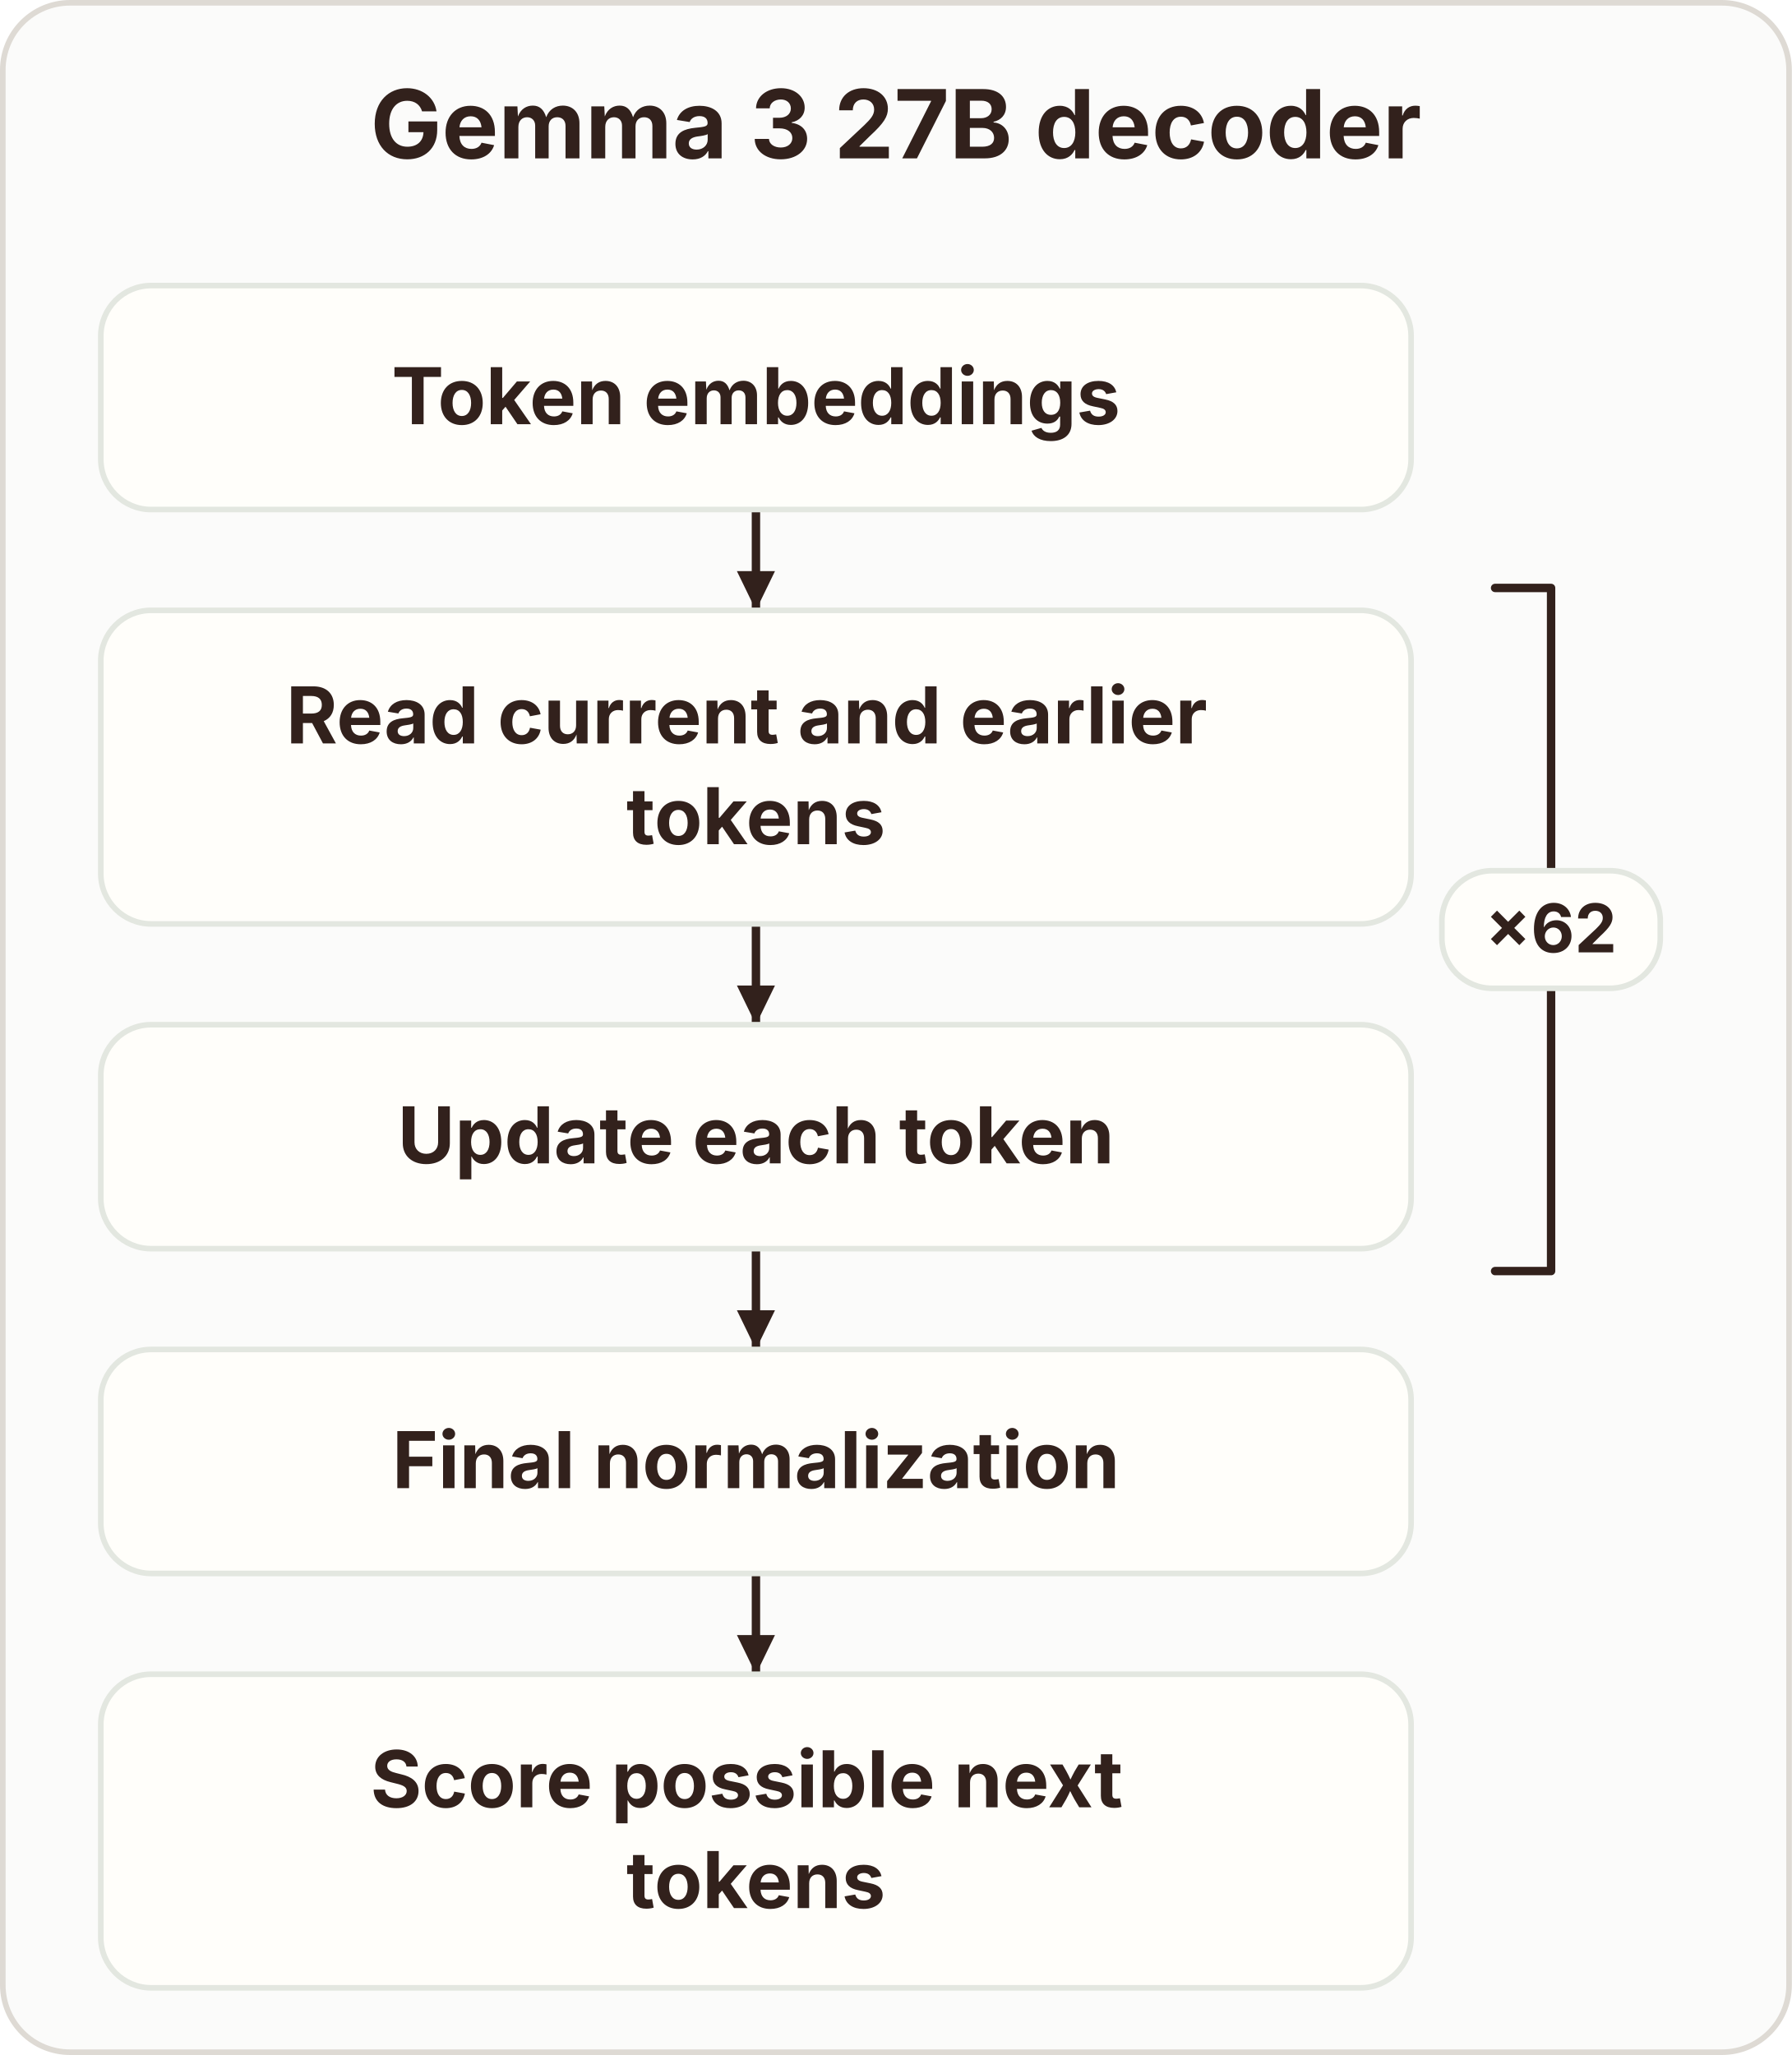
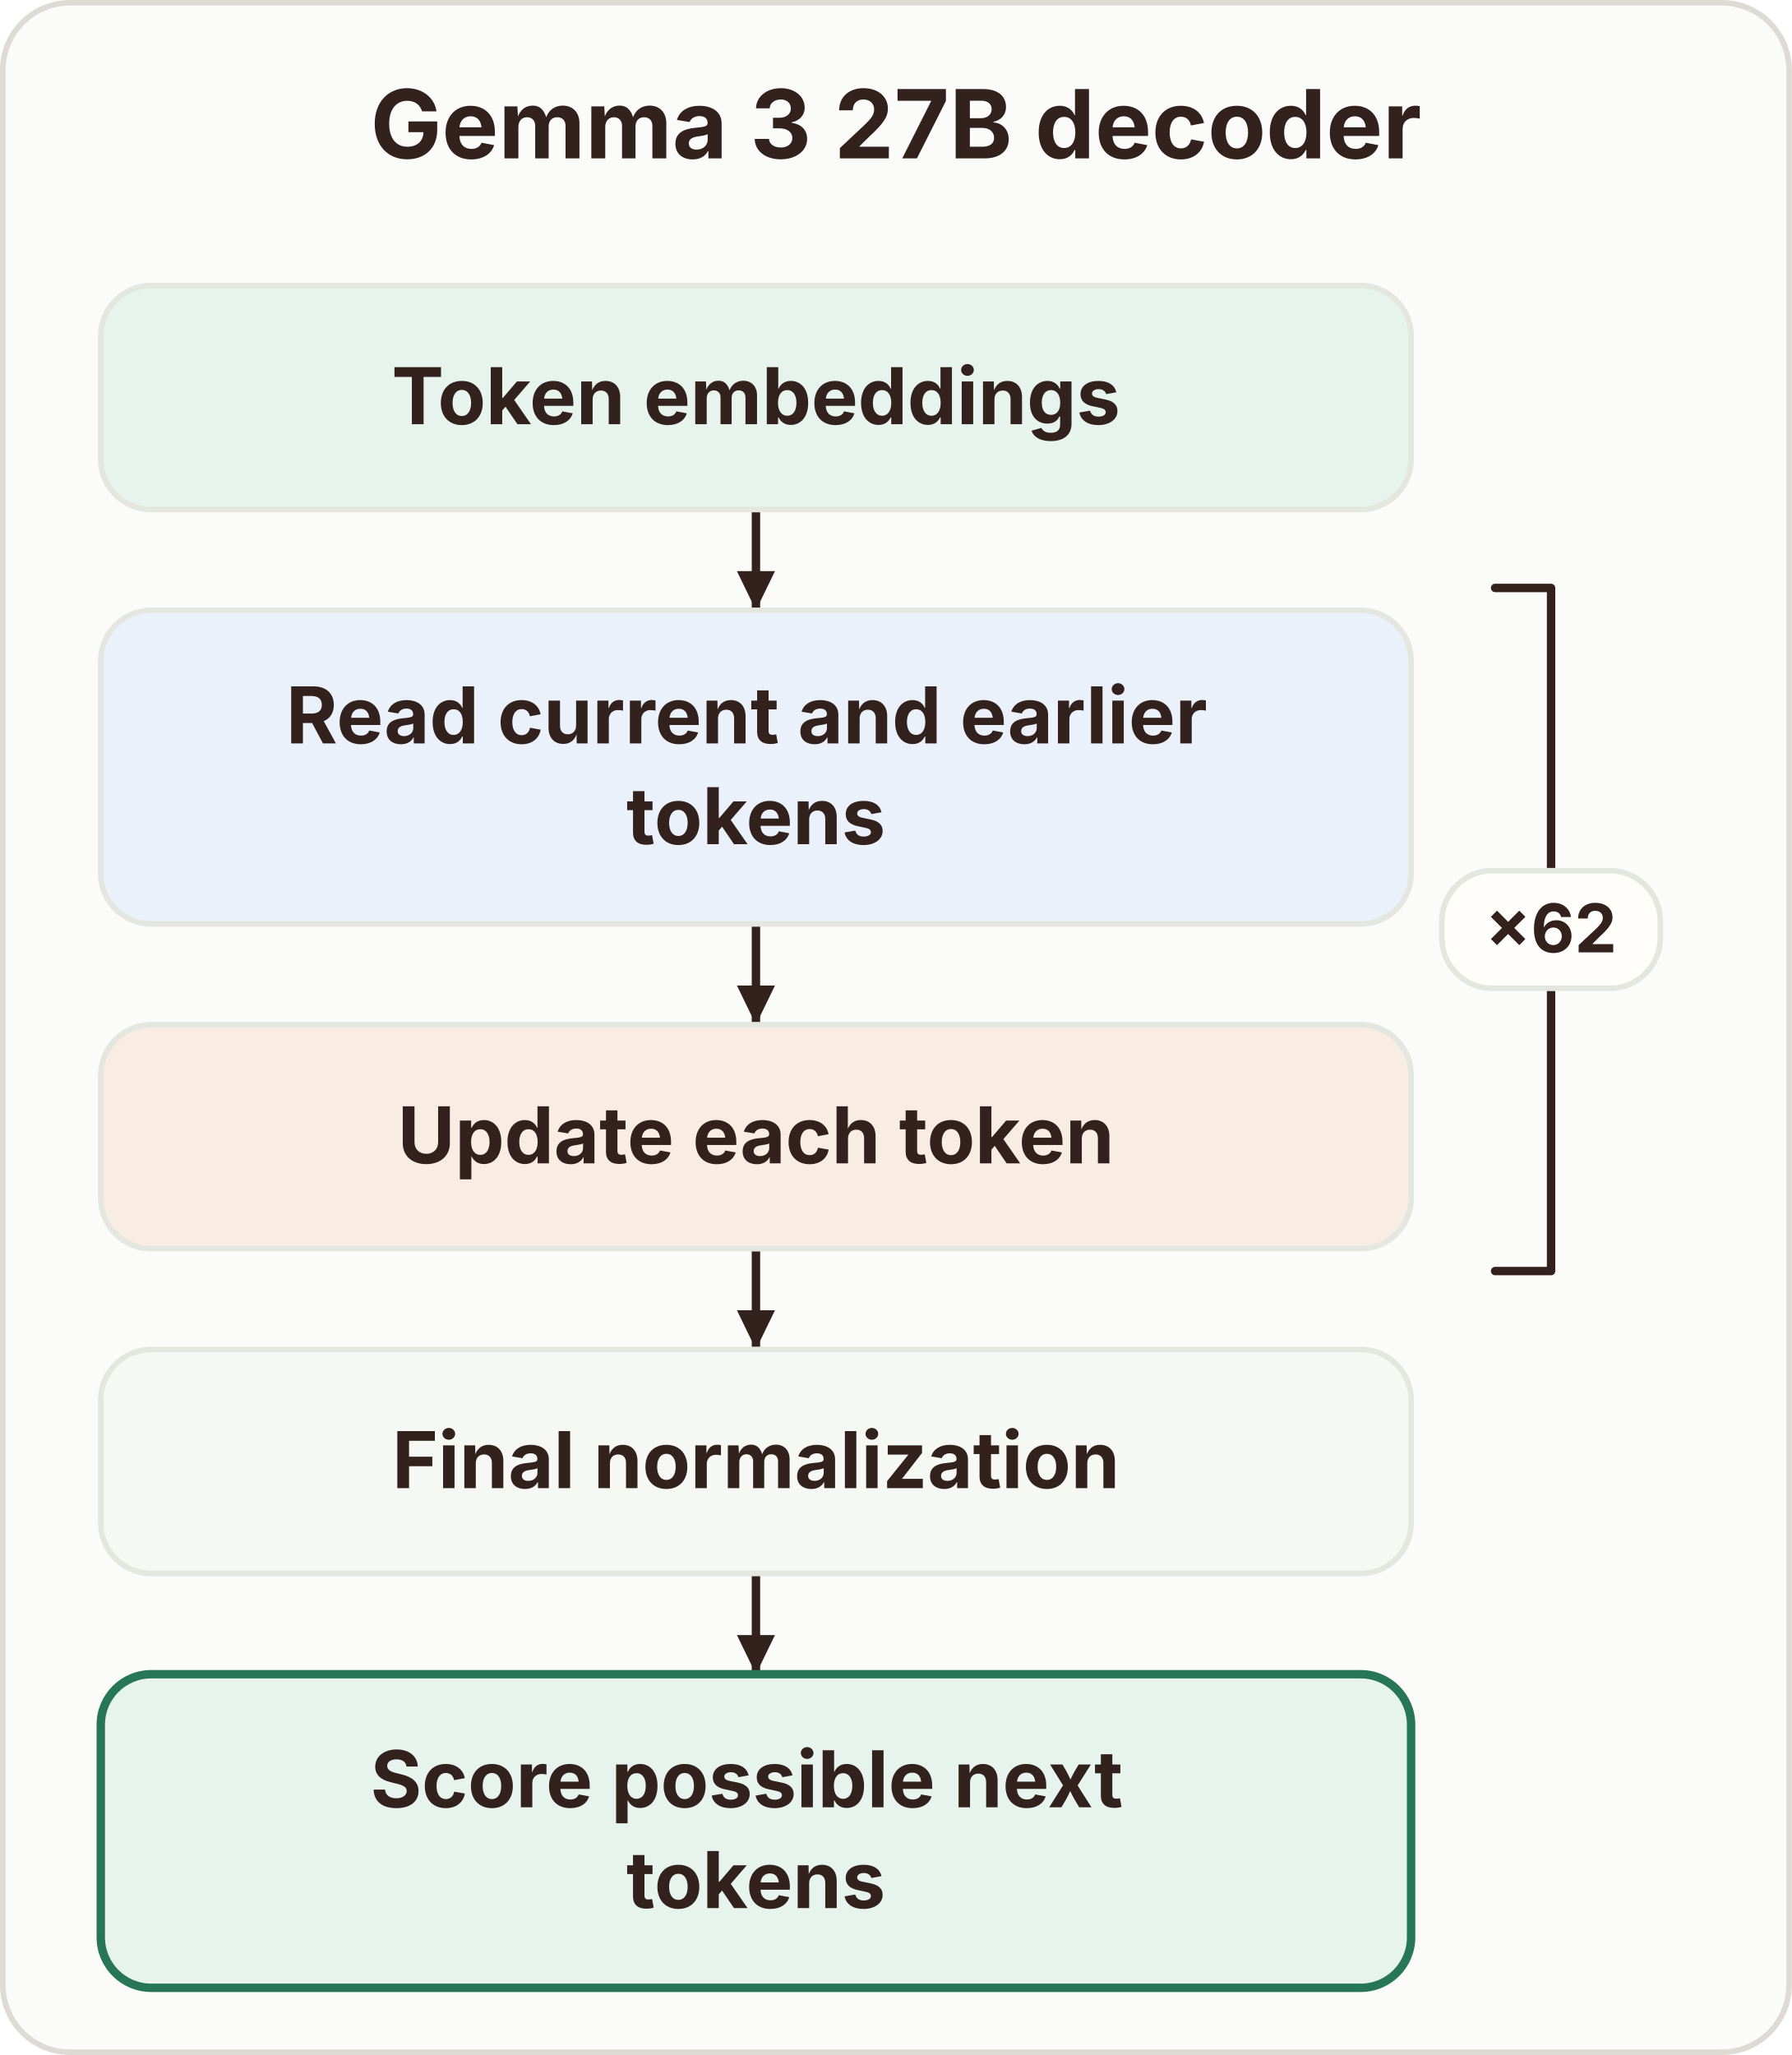
<svg xmlns="http://www.w3.org/2000/svg" width="320" height="367" viewBox="0 0 320 367" role="img" aria-label="Gemma 3 27B decoder Token embeddings → Read current and earlier tokens → Update each token → Final normalization → Score possible next tokens Token embeddings Read current and earlier tokens Repeat Read current and earlier tokens through Update each token 62 times Update each token Final normalization Score possible next tokens" font-family="Inter, Liberation Sans, Arial, sans-serif" style="display:block;max-width:none;margin-inline:auto;--color-ink:#202723;--color-ink-2:#5d675f;--color-line:#e3e7e0;--viz-surface:#fffefa" data-tutor-diagram="block-stack">
  <rect x="0.5" y="0.5" width="319" height="366" rx="12" fill="var(--viz-surface, #fbfbfa)" stroke="var(--color-line, #dedad4)" />
  <text x="160" y="22.5" fill="var(--color-ink, #32211c)" font-size="17" font-weight="700" text-anchor="middle">
    <tspan x="160" y="28.28">Gemma 3 27B decoder</tspan>
  </text>
  <g transform="translate(0 39)">
    <g data-block-stack-group="att:ff">
      <polyline points="267,66 277,66 277,188 267,188" fill="none" stroke="var(--color-ink, #32211c)" stroke-width="1.5" stroke-linecap="round" stroke-linejoin="round" />
      <rect x="257.5" y="116.5" width="39" height="21" rx="9" fill="#fffefa" stroke="#e3e7e0" stroke-width="1" />
      <text x="277" y="127" fill="var(--color-ink, #32211c)" font-size="12" font-weight="700" text-anchor="middle">
        <tspan x="277" y="131.08">×62</tspan>
      </text>
    </g>
    <g>
      <polyline points="135,52 135,70" fill="none" stroke="var(--color-ink, #32211c)" stroke-width="1.5" stroke-linecap="round" stroke-linejoin="round" />
      <polygon points="135,70 131.6,63 138.4,63" fill="var(--color-ink, #32211c)" data-tutor-arrowhead="" />
    </g>
    <g>
      <polyline points="135,126 135,144" fill="none" stroke="var(--color-ink, #32211c)" stroke-width="1.5" stroke-linecap="round" stroke-linejoin="round" />
      <polygon points="135,144 131.6,137 138.4,137" fill="var(--color-ink, #32211c)" data-tutor-arrowhead="" />
    </g>
    <g>
      <polyline points="135,184 135,202" fill="none" stroke="var(--color-ink, #32211c)" stroke-width="1.5" stroke-linecap="round" stroke-linejoin="round" />
      <polygon points="135,202 131.6,195 138.4,195" fill="var(--color-ink, #32211c)" data-tutor-arrowhead="" />
    </g>
    <g>
      <polyline points="135,242 135,260" fill="none" stroke="var(--color-ink, #32211c)" stroke-width="1.5" stroke-linecap="round" stroke-linejoin="round" />
      <polygon points="135,260 131.6,253 138.4,253" fill="var(--color-ink, #32211c)" data-tutor-arrowhead="" />
    </g>
    <g data-block-stack-node="emb">
-       <rect x="18" y="12" width="234" height="40" rx="9" fill="#fffefa" stroke="#e3e7e0" stroke-width="1" />
+       <rect x="18" y="12" width="234" height="40" rx="9" fill="#e7f3ed" stroke="#e3e7e0" stroke-width="1" />
      <text x="135" y="32" fill="var(--color-ink, #32211c)" font-size="14" font-weight="700" text-anchor="middle">
        <tspan x="135" y="36.76">Token embeddings</tspan>
      </text>
    </g>
    <g data-block-stack-node="att">
-       <rect x="18" y="70" width="234" height="56" rx="9" fill="#fffefa" stroke="#e3e7e0" stroke-width="1" />
+       <rect x="18" y="70" width="234" height="56" rx="9" fill="#eaf1fb" stroke="#e3e7e0" stroke-width="1" />
      <text x="135" y="98" fill="var(--color-ink, #32211c)" font-size="14" font-weight="700" text-anchor="middle">
        <tspan x="135" y="93.76">Read current and earlier</tspan>
        <tspan x="135" y="111.76">tokens</tspan>
      </text>
    </g>
    <g data-block-stack-node="ff">
-       <rect x="18" y="144" width="234" height="40" rx="9" fill="#fffefa" stroke="#e3e7e0" stroke-width="1" />
+       <rect x="18" y="144" width="234" height="40" rx="9" fill="#f8ece3" stroke="#e3e7e0" stroke-width="1" />
      <text x="135" y="164" fill="var(--color-ink, #32211c)" font-size="14" font-weight="700" text-anchor="middle">
        <tspan x="135" y="168.76">Update each token</tspan>
      </text>
    </g>
    <g data-block-stack-node="norm">
-       <rect x="18" y="202" width="234" height="40" rx="9" fill="#fffefa" stroke="#e3e7e0" stroke-width="1" />
+       <rect x="18" y="202" width="234" height="40" rx="9" fill="#f6f8f4" stroke="#e3e7e0" stroke-width="1" />
      <text x="135" y="222" fill="var(--color-ink, #32211c)" font-size="14" font-weight="700" text-anchor="middle">
        <tspan x="135" y="226.76">Final normalization</tspan>
      </text>
    </g>
    <g data-block-stack-node="out">
-       <rect x="18" y="260" width="234" height="56" rx="9" fill="#fffefa" stroke="#e3e7e0" stroke-width="1" />
+       <rect x="18" y="260" width="234" height="56" rx="9" fill="#e7f3ed" stroke="#267657" stroke-width="1.5" />
      <text x="135" y="288" fill="var(--color-ink, #32211c)" font-size="14" font-weight="700" text-anchor="middle">
        <tspan x="135" y="283.76">Score possible next</tspan>
        <tspan x="135" y="301.76">tokens</tspan>
      </text>
    </g>
  </g>
</svg>
